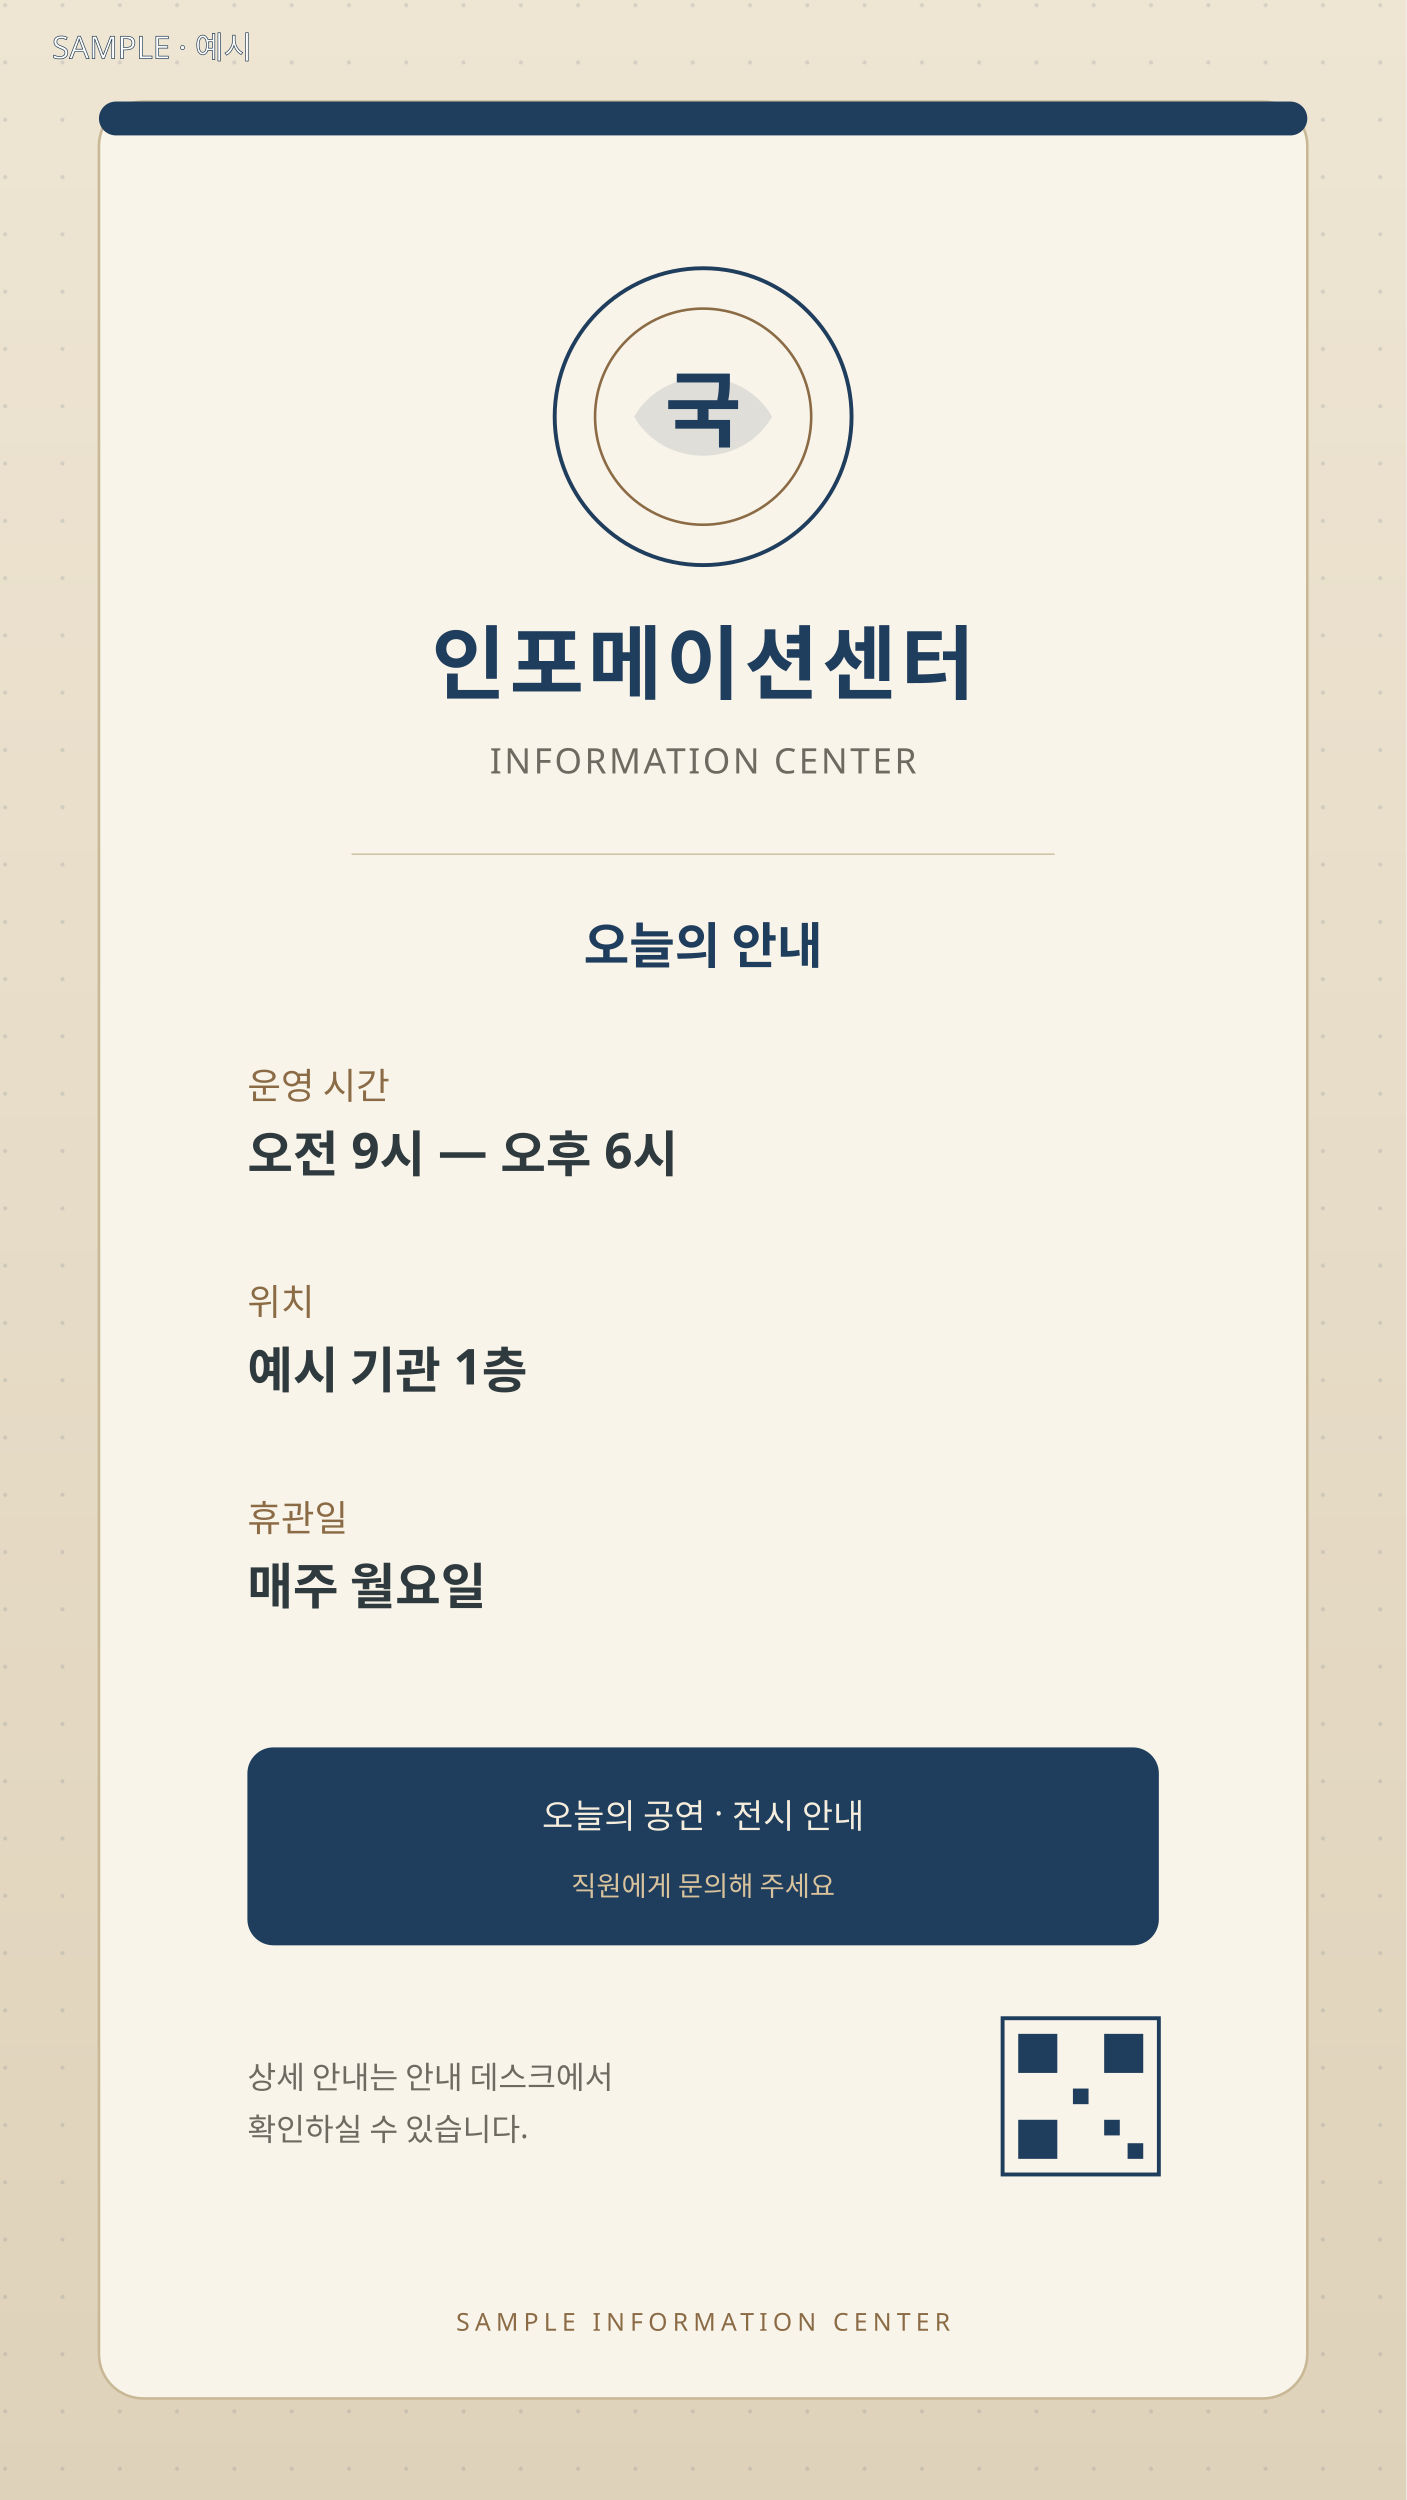
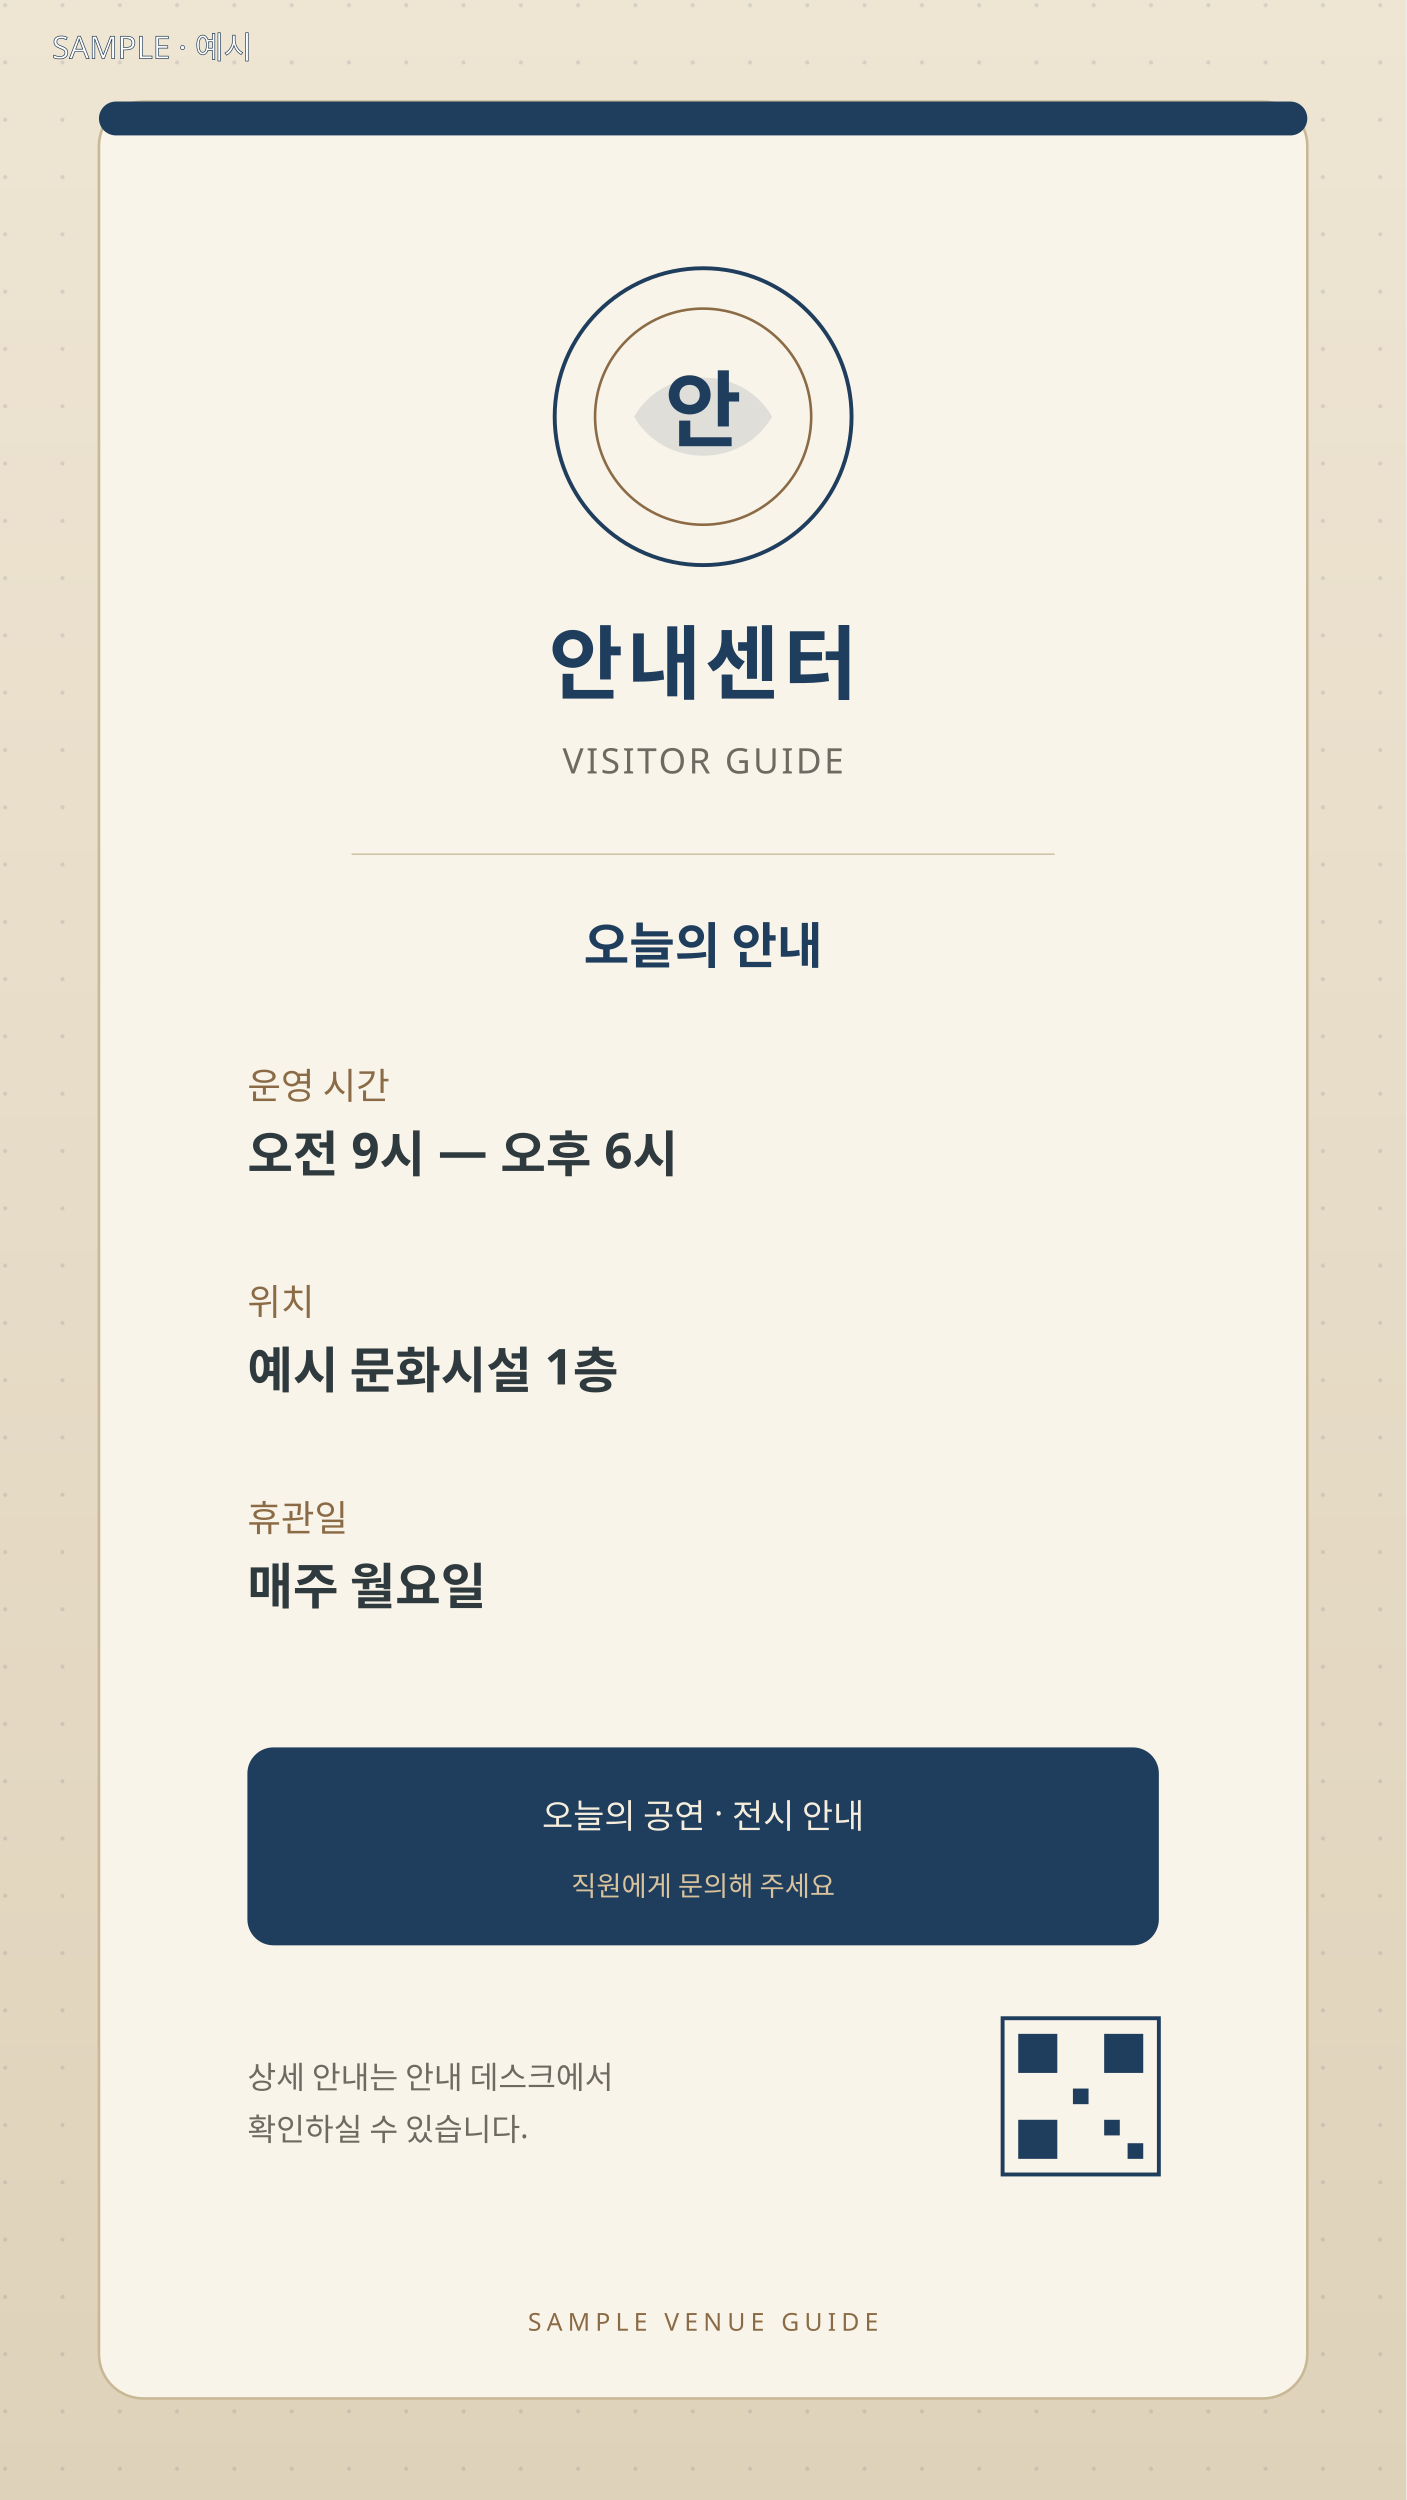
<svg xmlns="http://www.w3.org/2000/svg" width="1080" height="1920" viewBox="0 0 1080 1920">
  <defs>
    <linearGradient id="bg" x1="0" y1="0" x2="0" y2="1">
      <stop offset="0" stop-color="#eee5d3" />
      <stop offset="1" stop-color="#dfd2ba" />
    </linearGradient>
    <pattern id="dot" width="44" height="44" patternUnits="userSpaceOnUse">
      <circle cx="4" cy="4" r="1.6" fill="#1f3d5c" opacity="0.12" />
    </pattern>
  </defs>
  <rect width="1080" height="1920" fill="url(#bg)" />
  <rect width="1080" height="1920" fill="url(#dot)" />
  <rect x="76" y="78" width="928" height="1764" rx="34" fill="#f9f4e9" stroke="#c8b896" stroke-width="2" />
  <rect x="76" y="78" width="928" height="26" rx="13" fill="#1f3d5c" />
  <circle cx="540" cy="320" r="114" fill="none" stroke="#1f3d5c" stroke-width="3" />
  <circle cx="540" cy="320" r="83" fill="none" stroke="#8b6b45" stroke-width="2" />
  <path d="M487 320 C510 280 570 280 593 320 C570 360 510 360 487 320Z" fill="#1f3d5c" opacity="0.12" />
-   <text x="540" y="338" text-anchor="middle" fill="#1f3d5c" font-family="Malgun Gothic, Apple SD Gothic Neo, sans-serif" font-size="64" font-weight="700">국</text>
-   <text x="540" y="532" text-anchor="middle" fill="#1f3d5c" font-family="Malgun Gothic, Apple SD Gothic Neo, sans-serif" font-size="62" font-weight="700" letter-spacing="3">인포메이션센터</text>
-   <text x="540" y="594" text-anchor="middle" fill="#6d6a61" font-family="Malgun Gothic, Apple SD Gothic Neo, sans-serif" font-size="27" letter-spacing="2">INFORMATION CENTER</text>
+   <text x="540" y="338" text-anchor="middle" fill="#1f3d5c" font-family="Malgun Gothic, Apple SD Gothic Neo, sans-serif" font-size="64" font-weight="700">안</text>
+   <text x="540" y="532" text-anchor="middle" fill="#1f3d5c" font-family="Malgun Gothic, Apple SD Gothic Neo, sans-serif" font-size="62" font-weight="700" letter-spacing="3">안내센터</text>
+   <text x="540" y="594" text-anchor="middle" fill="#6d6a61" font-family="Malgun Gothic, Apple SD Gothic Neo, sans-serif" font-size="27" letter-spacing="2">VISITOR GUIDE</text>
  <line x1="270" y1="656" x2="810" y2="656" stroke="#c8b896" />
  <text x="540" y="740" text-anchor="middle" fill="#1f3d5c" font-family="Malgun Gothic, Apple SD Gothic Neo, sans-serif" font-size="38" font-weight="700">오늘의 안내</text>
  <g font-family="Malgun Gothic, Apple SD Gothic Neo, sans-serif" fill="#2f3a3f">
    <text x="190" y="844" font-size="28" fill="#8b6b45">운영 시간</text>
    <text x="190" y="900" font-size="38" font-weight="700">오전 9시 — 오후 6시</text>
    <text x="190" y="1010" font-size="28" fill="#8b6b45">위치</text>
-     <text x="190" y="1066" font-size="38" font-weight="700">예시 기관 1층</text>
+     <text x="190" y="1066" font-size="38" font-weight="700">예시 문화시설 1층</text>
    <text x="190" y="1176" font-size="28" fill="#8b6b45">휴관일</text>
    <text x="190" y="1232" font-size="38" font-weight="700">매주 월요일</text>
  </g>
  <rect x="190" y="1342" width="700" height="152" rx="20" fill="#1f3d5c" />
  <text x="540" y="1404" text-anchor="middle" fill="#f5eddd" font-family="Malgun Gothic, Apple SD Gothic Neo, sans-serif" font-size="26">오늘의 공연 · 전시 안내</text>
  <text x="540" y="1456" text-anchor="middle" fill="#d9c39d" font-family="Malgun Gothic, Apple SD Gothic Neo, sans-serif" font-size="21">직원에게 문의해 주세요</text>
  <g transform="translate(770 1550)" fill="#1f3d5c">
    <rect width="120" height="120" fill="none" stroke="#1f3d5c" stroke-width="3" />
    <rect x="12" y="12" width="30" height="30" fill="#1f3d5c" />
    <rect x="78" y="12" width="30" height="30" fill="#1f3d5c" />
    <rect x="12" y="78" width="30" height="30" fill="#1f3d5c" />
    <rect x="54" y="54" width="12" height="12" />
    <rect x="78" y="78" width="12" height="12" />
    <rect x="96" y="96" width="12" height="12" />
  </g>
  <text x="190" y="1604" fill="#6d6a61" font-family="Malgun Gothic, Apple SD Gothic Neo, sans-serif" font-size="24">상세 안내는 안내 데스크에서</text>
  <text x="190" y="1644" fill="#6d6a61" font-family="Malgun Gothic, Apple SD Gothic Neo, sans-serif" font-size="24">확인하실 수 있습니다.</text>
-   <text x="540" y="1790" text-anchor="middle" fill="#8b6b45" font-family="Malgun Gothic, Apple SD Gothic Neo, sans-serif" font-size="19" letter-spacing="4">SAMPLE INFORMATION CENTER</text>
+   <text x="540" y="1790" text-anchor="middle" fill="#8b6b45" font-family="Malgun Gothic, Apple SD Gothic Neo, sans-serif" font-size="19" letter-spacing="4">SAMPLE VENUE GUIDE</text>
  <text x="40" y="45" fill="#ffffff" stroke="#17334d" stroke-width="0.5" font-family="sans-serif" font-size="24">SAMPLE · 예시</text>
</svg>
